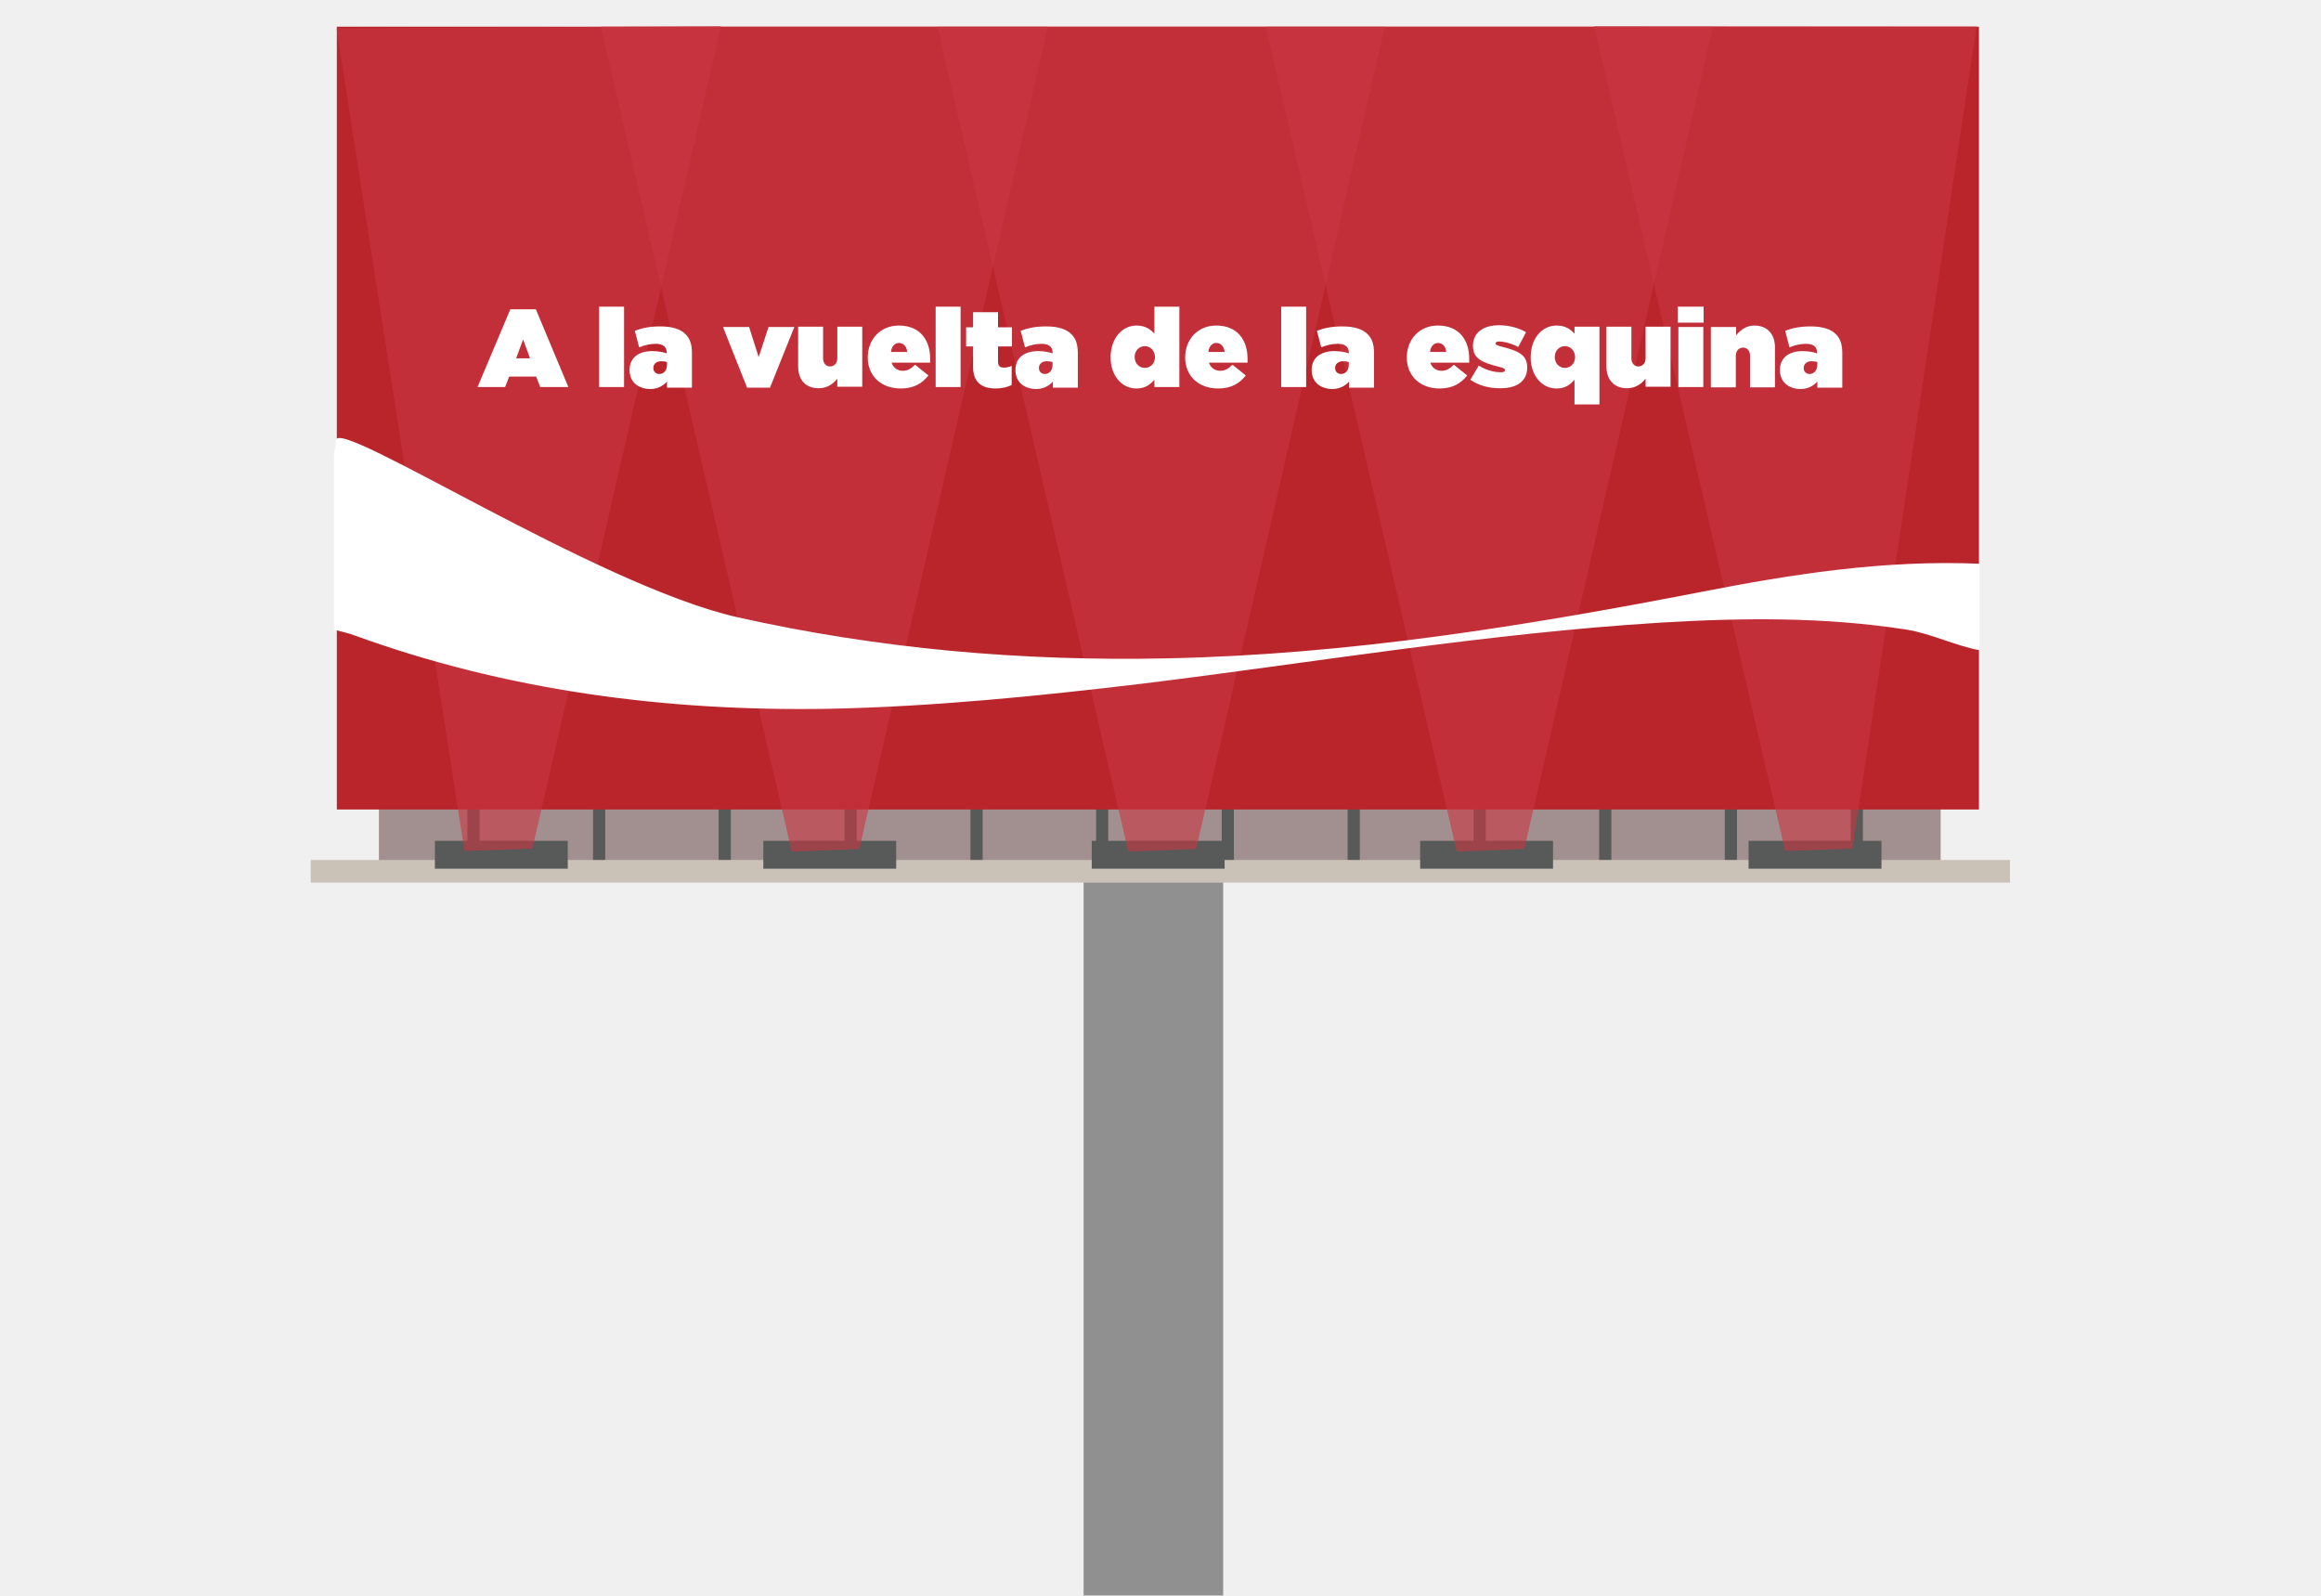
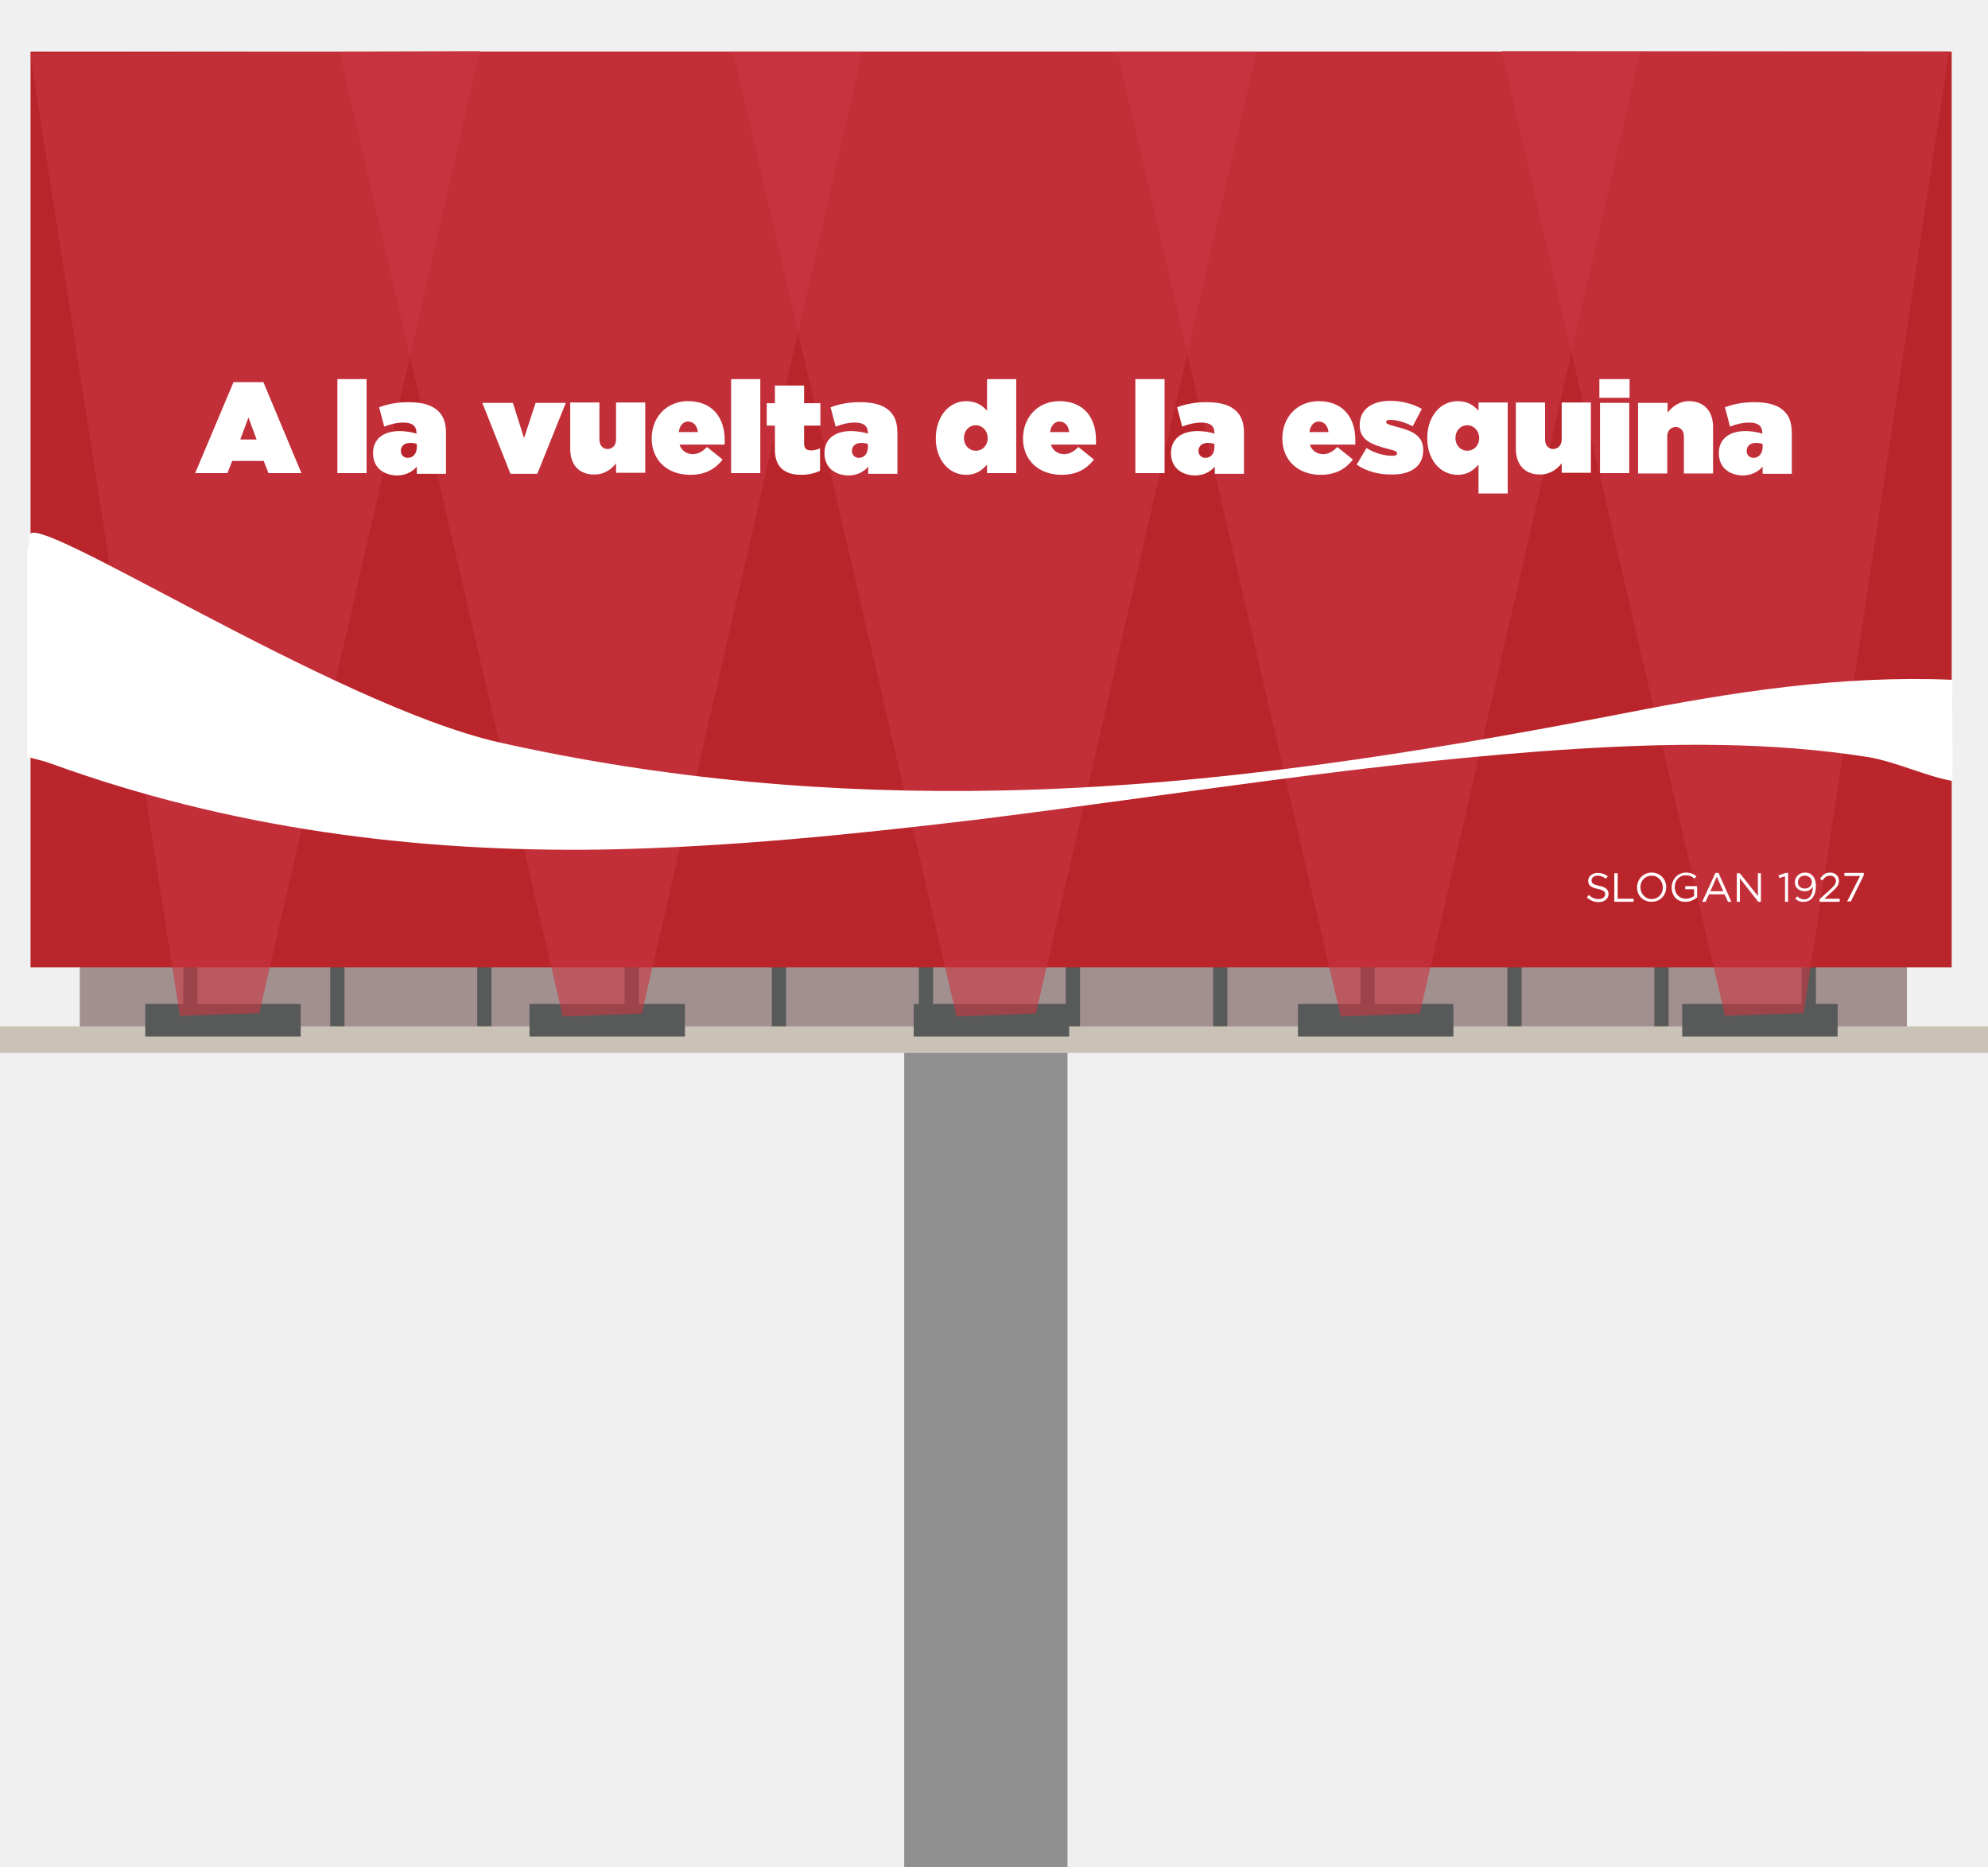
- <svg xmlns="http://www.w3.org/2000/svg" version="1.1" id="Layer_1" x="0px" y="0px" viewBox="-79 6 800 550" style="enable-background:new -79 6 800 550;" xml:space="preserve">
+ <svg xmlns="http://www.w3.org/2000/svg" version="1.1" id="Layer_1" x="0px" y="0px" viewBox="-70.9 176 585.7 550" style="enable-background:new -70.9 176 585.7 550;" xml:space="preserve">
  <style type="text/css">
	.st0{fill:#909090;}
	.st1{fill:#A29090;}
	.st2{fill:#585959;}
	.st3{fill:#CAC2B7;}
	.st4{fill:#BA252B;}
	.st5{opacity:0.61;fill:#C93641;enable-background:new    ;}
	.st6{fill:#FFFFFF;}
+ 	.st7{fill:#FFFDFD;}
</style>
-   <rect x="294.5" y="291" class="st0" width="48.1" height="264.9" />
-   <rect x="51.6" y="272.9" class="st1" width="538.3" height="30.1" />
-   <rect x="82.1" y="272.9" class="st2" width="4.2" height="30.1" />
-   <rect x="125.4" y="272.9" class="st2" width="4.2" height="30.1" />
-   <rect x="168.7" y="272.9" class="st2" width="4.2" height="30.1" />
-   <rect x="212.1" y="272.9" class="st2" width="4.2" height="30.1" />
-   <rect x="255.5" y="272.9" class="st2" width="4.2" height="30.1" />
-   <rect x="298.8" y="272.9" class="st2" width="4.2" height="30.1" />
-   <rect x="342.1" y="272.9" class="st2" width="4.2" height="30.1" />
-   <rect x="385.5" y="272.9" class="st2" width="4.2" height="30.1" />
-   <rect x="428.9" y="272.9" class="st2" width="4.2" height="30.1" />
-   <rect x="472.2" y="272.9" class="st2" width="4.2" height="30.1" />
-   <rect x="515.5" y="272.9" class="st2" width="4.2" height="30.1" />
-   <rect x="558.9" y="272.9" class="st2" width="4.2" height="30.1" />
-   <rect x="28.1" y="302.4" class="st3" width="585.7" height="7.8" />
-   <rect x="70.9" y="295.8" class="st2" width="45.8" height="9.6" />
-   <rect x="184.1" y="295.8" class="st2" width="45.8" height="9.6" />
-   <rect x="297.3" y="295.8" class="st2" width="45.8" height="9.6" />
-   <rect x="410.5" y="295.8" class="st2" width="45.8" height="9.6" />
-   <rect x="523.7" y="295.8" class="st2" width="45.8" height="9.6" />
-   <rect x="37.1" y="15.2" class="st4" width="566" height="269.8" />
-   <polygon class="st5" points="104.5,298.5 169.5,15 37,15.8 81.1,299.3 " />
-   <polygon class="st5" points="217.2,298.6 282.2,15.2 128.1,15.2 193.9,299.5 " />
-   <polygon class="st5" points="333.3,298.6 398.3,15.2 244.1,15.2 309.9,299.5 " />
-   <polygon class="st5" points="446.4,298.6 511.4,15.2 357.3,15.2 423.1,299.5 " />
-   <polygon class="st5" points="559.5,298.5 602.3,15.1 470.5,15 536.3,299.3 " />
+   <rect x="195.5" y="467" class="st0" width="48.1" height="264.9" />
+   <rect x="-47.4" y="448.9" class="st1" width="538.3" height="30.1" />
+   <rect x="-16.9" y="448.9" class="st2" width="4.2" height="30.1" />
+   <rect x="26.4" y="448.9" class="st2" width="4.2" height="30.1" />
+   <rect x="69.7" y="448.9" class="st2" width="4.2" height="30.1" />
+   <rect x="113.1" y="448.9" class="st2" width="4.2" height="30.1" />
+   <rect x="156.5" y="448.9" class="st2" width="4.2" height="30.1" />
+   <rect x="199.8" y="448.9" class="st2" width="4.2" height="30.1" />
+   <rect x="243.1" y="448.9" class="st2" width="4.2" height="30.1" />
+   <rect x="286.5" y="448.9" class="st2" width="4.2" height="30.1" />
+   <rect x="329.9" y="448.9" class="st2" width="4.2" height="30.1" />
+   <rect x="373.2" y="448.9" class="st2" width="4.2" height="30.1" />
+   <rect x="416.5" y="448.9" class="st2" width="4.2" height="30.1" />
+   <rect x="459.9" y="448.9" class="st2" width="4.2" height="30.1" />
+   <rect x="-70.9" y="478.4" class="st3" width="585.7" height="7.8" />
+   <rect x="-28.1" y="471.8" class="st2" width="45.8" height="9.6" />
+   <rect x="85.1" y="471.8" class="st2" width="45.8" height="9.6" />
+   <rect x="198.3" y="471.8" class="st2" width="45.8" height="9.6" />
+   <rect x="311.5" y="471.8" class="st2" width="45.8" height="9.6" />
+   <rect x="424.7" y="471.8" class="st2" width="45.8" height="9.6" />
+   <rect x="-61.9" y="191.2" class="st4" width="566" height="269.8" />
+   <polygon class="st5" points="5.5,474.5 70.5,191 -62,191.8 -17.9,475.3 " />
+   <polygon class="st5" points="118.2,474.6 183.2,191.2 29.1,191.2 94.9,475.5 " />
+   <polygon class="st5" points="234.3,474.6 299.3,191.2 145.1,191.2 210.9,475.5 " />
+   <polygon class="st5" points="347.4,474.6 412.4,191.2 258.3,191.2 324.1,475.5 " />
+   <polygon class="st5" points="460.5,474.5 503.3,191.1 371.5,191 437.3,475.3 " />
  <g>
-     <path class="st6" d="M506.9,210.1c-60.4,11.7-121.1,21.5-183.3,22.8c-50.4,1.1-100-3.3-148.6-14.2   c-48.7-11.1-138.2-69.4-138.2-60.9c0,3.4-0.7,1.8-0.7,7.1V223c2.6,0.7,5,1.2,7.1,2c52,18.9,106.7,26.2,162.9,25.3   c36.5-0.7,72.8-4.4,108.9-8.7c59.3-7.3,118.3-17.3,178.3-21c28.4-1.7,56.6-2,84.8,2.4c8.3,1.3,17.3,5.7,25.2,7.1   c0.1-9-0.1-20.8,0-29.8C570.4,198.9,538.6,203.9,506.9,210.1z" />
+     <path class="st6" d="M407.9,386.1c-60.4,11.7-121.1,21.5-183.3,22.8c-50.4,1.1-100-3.3-148.6-14.2   c-48.7-11.1-138.2-69.4-138.2-60.9c0,3.4-0.7,1.8-0.7,7.1V399c2.6,0.7,5,1.2,7.1,2c52,18.9,106.7,26.2,162.9,25.3   c36.5-0.7,72.8-4.4,108.9-8.7c59.3-7.3,118.3-17.3,178.3-21c28.4-1.7,56.6-2,84.8,2.4c8.3,1.3,17.3,5.7,25.2,7.1   c0.1-9-0.1-20.8,0-29.8C471.4,374.9,439.6,379.9,407.9,386.1z" />
  </g>
  <g>
-     <path class="st6" d="M96.9,112.6h8.8l11.2,26.8h-9.7l-1.4-3.6h-9.3l-1.4,3.6h-9.5L96.9,112.6z M103.7,129.5l-2.4-6.5l-2.4,6.5   H103.7z" />
-     <path class="st6" d="M127.5,111.7h8.6v27.7h-8.6V111.7z" />
-     <path class="st6" d="M138,133.5L138,133.5c0-4.2,3.1-6.5,7.9-6.5c1.7,0,4,0.4,4.9,0.8v-0.3c0-1.9-1.2-3-3.8-3   c-2.1,0-3.9,0.5-5.7,1.2l-1.5-5.7c2.4-0.9,5.1-1.5,8.7-1.5c4.2,0,7,0.9,8.8,2.7c1.6,1.6,2.2,3.6,2.2,6.6v11.8h-8.6v-2.1   c-1.4,1.6-3.4,2.6-6,2.6C140.8,139.9,138,137.6,138,133.5z M150.9,131.7v-0.9c-0.5-0.2-1.3-0.3-2-0.3c-1.7,0-2.7,1-2.7,2.3v0.1   c0,1.2,0.9,2,2,2C149.8,134.9,150.9,133.7,150.9,131.7z" />
-     <path class="st6" d="M170.2,118.7h9l3.3,10.4l3.4-10.4h8.9l-8.4,20.9h-7.9L170.2,118.7z" />
-     <path class="st6" d="M196.1,132.3v-13.7h8.6v10.9c0,1.8,1.1,2.8,2.4,2.8c1.3,0,2.5-1,2.5-2.8v-10.9h8.6v20.7h-8.6v-2.8   c-1.3,1.7-3.4,3.3-6.3,3.3C198.8,139.9,196.1,137,196.1,132.3z" />
-     <path class="st6" d="M220.1,129.2L220.1,129.2c0-6.3,4.4-11,10.7-11c7.4,0,10.8,5.1,10.8,11.4c0,0.5,0,1,0,1.4h-13.3   c0.6,1.8,2.1,2.8,3.9,2.8c1.6,0,2.8-0.7,4.2-2.1l4.6,3.7c-2.1,2.7-5,4.5-9.5,4.5C224.7,139.9,220.1,135.6,220.1,129.2z    M233.7,127.3c-0.2-2-1.4-3.1-2.9-3.1c-1.4,0-2.5,1.2-2.7,3.1H233.7z" />
-     <path class="st6" d="M243.5,111.7h8.6v27.7h-8.6V111.7z" />
-     <path class="st6" d="M256.4,132.5v-7.1H254v-6.6h2.4v-5.2h8.6v5.2h4.8v6.6H265v5.2c0,1.6,0.7,2.1,2.1,2.1c0.8,0,1.7-0.2,2.6-0.6   v6.6c-1.4,0.7-3.4,1.2-5.5,1.2C259.1,139.9,256.4,137.5,256.4,132.5z" />
-     <path class="st6" d="M271,133.5L271,133.5c0-4.2,3.1-6.5,7.9-6.5c1.7,0,4,0.4,4.9,0.8v-0.3c0-1.9-1.2-3-3.8-3   c-2.1,0-3.9,0.5-5.7,1.2l-1.5-5.7c2.4-0.9,5.1-1.5,8.7-1.5c4.2,0,7,0.9,8.8,2.7c1.6,1.6,2.2,3.6,2.2,6.6v11.8h-8.6v-2.1   c-1.4,1.6-3.4,2.6-6,2.6C273.8,139.9,271,137.6,271,133.5z M283.8,131.7v-0.9c-0.5-0.2-1.3-0.3-2-0.3c-1.7,0-2.7,1-2.7,2.3v0.1   c0,1.2,0.9,2,2,2C282.7,134.9,283.8,133.7,283.8,131.7z" />
-     <path class="st6" d="M303.8,129.2L303.8,129.2c0-6.6,4-11,8.9-11c3.2,0,4.9,1.4,6.2,2.8v-9.3h8.6v27.7h-8.6v-2.5   c-1.4,1.5-3,3-6.2,3C307.7,139.9,303.8,135.5,303.8,129.2z M319.1,129.1L319.1,129.1c0-2.1-1.5-3.8-3.5-3.8c-2,0-3.5,1.6-3.5,3.7   v0.1c0,2.1,1.5,3.7,3.5,3.7C317.6,132.8,319.1,131.2,319.1,129.1z" />
-     <path class="st6" d="M329.5,129.2L329.5,129.2c0-6.3,4.4-11,10.7-11c7.4,0,10.8,5.1,10.8,11.4c0,0.5,0,1,0,1.4h-13.3   c0.6,1.8,2.1,2.8,3.9,2.8c1.6,0,2.8-0.7,4.2-2.1l4.6,3.7c-2.1,2.7-5,4.5-9.5,4.5C334.1,139.9,329.5,135.6,329.5,129.2z    M343.1,127.3c-0.2-2-1.4-3.1-2.9-3.1c-1.4,0-2.5,1.2-2.7,3.1H343.1z" />
-     <path class="st6" d="M362.6,111.7h8.6v27.7h-8.6V111.7z" />
-     <path class="st6" d="M373.1,133.5L373.1,133.5c0-4.2,3.1-6.5,7.9-6.5c1.7,0,4,0.4,4.9,0.8v-0.3c0-1.9-1.2-3-3.8-3   c-2.1,0-3.9,0.5-5.7,1.2l-1.5-5.7c2.4-0.9,5.1-1.5,8.7-1.5c4.2,0,7,0.9,8.8,2.7c1.6,1.6,2.2,3.6,2.2,6.6v11.8h-8.6v-2.1   c-1.4,1.6-3.4,2.6-6,2.6C375.9,139.9,373.1,137.6,373.1,133.5z M385.9,131.7v-0.9c-0.5-0.2-1.3-0.3-2-0.3c-1.7,0-2.7,1-2.7,2.3v0.1   c0,1.2,0.9,2,2,2C384.8,134.9,385.9,133.7,385.9,131.7z" />
-     <path class="st6" d="M405.9,129.2L405.9,129.2c0-6.3,4.4-11,10.7-11c7.4,0,10.8,5.1,10.8,11.4c0,0.5,0,1,0,1.4H414   c0.6,1.8,2.1,2.8,3.9,2.8c1.6,0,2.8-0.7,4.2-2.1l4.6,3.7c-2.1,2.7-5,4.5-9.5,4.5C410.5,139.9,405.9,135.6,405.9,129.2z    M419.5,127.3c-0.2-2-1.4-3.1-2.9-3.1c-1.4,0-2.5,1.2-2.7,3.1H419.5z" />
-     <path class="st6" d="M427.8,136.9l2.9-4.9c2.5,1.6,5.3,2.3,7.7,2.3c0.8,0,1.3-0.2,1.3-0.7v-0.1c0-0.4-0.4-0.7-2.5-1.2   c-5.2-1.3-8.5-2.7-8.5-7v-0.1c0-4.6,3.6-7.1,9-7.1c3.4,0,6.8,0.9,9.3,2.4l-2.7,5.1c-2.2-1.2-4.9-1.9-6.6-1.9   c-0.8,0-1.2,0.2-1.2,0.6v0.1c0,0.4,0.5,0.7,2.5,1.2c5.2,1.3,8.4,2.7,8.4,7v0.1c0,4.5-3.4,7.1-9,7.1   C434.4,139.9,430.7,138.9,427.8,136.9z" />
-     <path class="st6" d="M463.7,136.9c-1.4,1.5-3,3-6.2,3c-5,0-8.9-4.4-8.9-10.7v-0.1c0-6.6,4-10.9,8.9-10.9c3.2,0,4.9,1.4,6.2,2.8   v-2.4h8.6v26.8h-8.6V136.9z M463.9,129.1L463.9,129.1c0-2.1-1.5-3.8-3.5-3.8s-3.5,1.6-3.5,3.7v0.1c0,2.1,1.5,3.7,3.5,3.7   S463.9,131.2,463.9,129.1z" />
-     <path class="st6" d="M474.7,132.3v-13.7h8.6v10.9c0,1.8,1.1,2.8,2.4,2.8s2.5-1,2.5-2.8v-10.9h8.6v20.7h-8.6v-2.8   c-1.3,1.7-3.4,3.3-6.3,3.3C477.5,139.9,474.7,137,474.7,132.3z" />
-     <path class="st6" d="M499.3,111.7h8.9v5.5h-8.9V111.7z M499.5,118.7h8.6v20.7h-8.6V118.7z" />
-     <path class="st6" d="M510.8,118.7h8.6v2.9c1.3-1.7,3.4-3.4,6.3-3.4c4.4,0,7.1,2.9,7.1,7.6v13.7h-8.6v-10.9c0-1.8-1.1-2.8-2.4-2.8   c-1.3,0-2.5,1-2.5,2.8v10.9h-8.6V118.7z" />
-     <path class="st6" d="M534.5,133.5L534.5,133.5c0-4.2,3.1-6.5,7.9-6.5c1.7,0,4,0.4,4.9,0.8v-0.3c0-1.9-1.2-3-3.8-3   c-2.1,0-3.9,0.5-5.7,1.2l-1.5-5.7c2.4-0.9,5.1-1.5,8.7-1.5c4.2,0,7,0.9,8.8,2.7c1.6,1.6,2.2,3.6,2.2,6.6v11.8h-8.6v-2.1   c-1.4,1.6-3.4,2.6-6,2.6C537.3,139.9,534.5,137.6,534.5,133.5z M547.4,131.7v-0.9c-0.5-0.2-1.3-0.3-2-0.3c-1.7,0-2.7,1-2.7,2.3v0.1   c0,1.2,0.9,2,2,2C546.2,134.9,547.4,133.7,547.4,131.7z" />
+     <path class="st6" d="M-2.1,288.6h8.8l11.2,26.8H8.2l-1.4-3.6h-9.3l-1.4,3.6h-9.5L-2.1,288.6z M4.7,305.5L2.3,299l-2.4,6.5H4.7z" />
+     <path class="st6" d="M28.5,287.7h8.6v27.7h-8.6C28.5,315.4,28.5,287.7,28.5,287.7z" />
+     <path class="st6" d="M39,309.5L39,309.5c0-4.2,3.1-6.5,7.9-6.5c1.7,0,4,0.4,4.9,0.8v-0.3c0-1.9-1.2-3-3.8-3c-2.1,0-3.9,0.5-5.7,1.2   l-1.5-5.7c2.4-0.9,5.1-1.5,8.7-1.5c4.2,0,7,0.9,8.8,2.7c1.6,1.6,2.2,3.6,2.2,6.6v11.8h-8.6v-2.1c-1.4,1.6-3.4,2.6-6,2.6   C41.8,315.9,39,313.6,39,309.5z M51.9,307.7v-0.9c-0.5-0.2-1.3-0.3-2-0.3c-1.7,0-2.7,1-2.7,2.3v0.1c0,1.2,0.9,2,2,2   C50.8,310.9,51.9,309.7,51.9,307.7z" />
+     <path class="st6" d="M71.2,294.7h9l3.3,10.4l3.4-10.4h8.9l-8.4,20.9h-7.9L71.2,294.7z" />
+     <path class="st6" d="M97.1,308.3v-13.7h8.6v10.9c0,1.8,1.1,2.8,2.4,2.8c1.3,0,2.5-1,2.5-2.8v-10.9h8.6v20.7h-8.6v-2.8   c-1.3,1.7-3.4,3.3-6.3,3.3C99.8,315.9,97.1,313,97.1,308.3z" />
+     <path class="st6" d="M121.1,305.2L121.1,305.2c0-6.3,4.4-11,10.7-11c7.4,0,10.8,5.1,10.8,11.4c0,0.5,0,1,0,1.4h-13.3   c0.6,1.8,2.1,2.8,3.9,2.8c1.6,0,2.8-0.7,4.2-2.1l4.6,3.7c-2.1,2.7-5,4.5-9.5,4.5C125.7,315.9,121.1,311.6,121.1,305.2z    M134.7,303.3c-0.2-2-1.4-3.1-2.9-3.1c-1.4,0-2.5,1.2-2.7,3.1H134.7z" />
+     <path class="st6" d="M144.5,287.7h8.6v27.7h-8.6V287.7z" />
+     <path class="st6" d="M157.4,308.5v-7.1H155v-6.6h2.4v-5.2h8.6v5.2h4.8v6.6H166v5.2c0,1.6,0.7,2.1,2.1,2.1c0.8,0,1.7-0.2,2.6-0.6   v6.6c-1.4,0.7-3.4,1.2-5.5,1.2C160.1,315.9,157.4,313.5,157.4,308.5z" />
+     <path class="st6" d="M172,309.5L172,309.5c0-4.2,3.1-6.5,7.9-6.5c1.7,0,4,0.4,4.9,0.8v-0.3c0-1.9-1.2-3-3.8-3   c-2.1,0-3.9,0.5-5.7,1.2l-1.5-5.7c2.4-0.9,5.1-1.5,8.7-1.5c4.2,0,7,0.9,8.8,2.7c1.6,1.6,2.2,3.6,2.2,6.6v11.8h-8.6v-2.1   c-1.4,1.6-3.4,2.6-6,2.6C174.8,315.9,172,313.6,172,309.5z M184.8,307.7v-0.9c-0.5-0.2-1.3-0.3-2-0.3c-1.7,0-2.7,1-2.7,2.3v0.1   c0,1.2,0.9,2,2,2C183.7,310.9,184.8,309.7,184.8,307.7z" />
+     <path class="st6" d="M204.8,305.2L204.8,305.2c0-6.6,4-11,8.9-11c3.2,0,4.9,1.4,6.2,2.8v-9.3h8.6v27.7h-8.6v-2.5   c-1.4,1.5-3,3-6.2,3C208.7,315.9,204.8,311.5,204.8,305.2z M220.1,305.1L220.1,305.1c0-2.1-1.5-3.8-3.5-3.8s-3.5,1.6-3.5,3.7v0.1   c0,2.1,1.5,3.7,3.5,3.7S220.1,307.2,220.1,305.1z" />
+     <path class="st6" d="M230.5,305.2L230.5,305.2c0-6.3,4.4-11,10.7-11c7.4,0,10.8,5.1,10.8,11.4c0,0.5,0,1,0,1.4h-13.3   c0.6,1.8,2.1,2.8,3.9,2.8c1.6,0,2.8-0.7,4.2-2.1l4.6,3.7c-2.1,2.7-5,4.5-9.5,4.5C235.1,315.9,230.5,311.6,230.5,305.2z    M244.1,303.3c-0.2-2-1.4-3.1-2.9-3.1c-1.4,0-2.5,1.2-2.7,3.1H244.1z" />
+     <path class="st6" d="M263.6,287.7h8.6v27.7h-8.6V287.7z" />
+     <path class="st6" d="M274.1,309.5L274.1,309.5c0-4.2,3.1-6.5,7.9-6.5c1.7,0,4,0.4,4.9,0.8v-0.3c0-1.9-1.2-3-3.8-3   c-2.1,0-3.9,0.5-5.7,1.2l-1.5-5.7c2.4-0.9,5.1-1.5,8.7-1.5c4.2,0,7,0.9,8.8,2.7c1.6,1.6,2.2,3.6,2.2,6.6v11.8H287v-2.1   c-1.4,1.6-3.4,2.6-6,2.6C276.9,315.9,274.1,313.6,274.1,309.5z M286.9,307.7v-0.9c-0.5-0.2-1.3-0.3-2-0.3c-1.7,0-2.7,1-2.7,2.3v0.1   c0,1.2,0.9,2,2,2C285.8,310.9,286.9,309.7,286.9,307.7z" />
+     <path class="st6" d="M306.9,305.2L306.9,305.2c0-6.3,4.4-11,10.7-11c7.4,0,10.8,5.1,10.8,11.4c0,0.5,0,1,0,1.4H315   c0.6,1.8,2.1,2.8,3.9,2.8c1.6,0,2.8-0.7,4.2-2.1l4.6,3.7c-2.1,2.7-5,4.5-9.5,4.5C311.5,315.9,306.9,311.6,306.9,305.2z    M320.5,303.3c-0.2-2-1.4-3.1-2.9-3.1c-1.4,0-2.5,1.2-2.7,3.1H320.5z" />
+     <path class="st6" d="M328.8,312.9l2.9-4.9c2.5,1.6,5.3,2.3,7.7,2.3c0.8,0,1.3-0.2,1.3-0.7v-0.1c0-0.4-0.4-0.7-2.5-1.2   c-5.2-1.3-8.5-2.7-8.5-7v-0.1c0-4.6,3.6-7.1,9-7.1c3.4,0,6.8,0.9,9.3,2.4l-2.7,5.1c-2.2-1.2-4.9-1.9-6.6-1.9   c-0.8,0-1.2,0.2-1.2,0.6v0.1c0,0.4,0.5,0.7,2.5,1.2c5.2,1.3,8.4,2.7,8.4,7v0.1c0,4.5-3.4,7.1-9,7.1   C335.4,315.9,331.7,314.9,328.8,312.9z" />
+     <path class="st6" d="M364.7,312.9c-1.4,1.5-3,3-6.2,3c-5,0-8.9-4.4-8.9-10.7v-0.1c0-6.6,4-10.9,8.9-10.9c3.2,0,4.9,1.4,6.2,2.8   v-2.4h8.6v26.8h-8.6V312.9z M364.9,305.1L364.9,305.1c0-2.1-1.5-3.8-3.5-3.8s-3.5,1.6-3.5,3.7v0.1c0,2.1,1.5,3.7,3.5,3.7   S364.9,307.2,364.9,305.1z" />
+     <path class="st6" d="M375.7,308.3v-13.7h8.6v10.9c0,1.8,1.1,2.8,2.4,2.8s2.5-1,2.5-2.8v-10.9h8.6v20.7h-8.6v-2.8   c-1.3,1.7-3.4,3.3-6.3,3.3C378.5,315.9,375.7,313,375.7,308.3z" />
+     <path class="st6" d="M400.3,287.7h8.9v5.5h-8.9V287.7z M400.5,294.7h8.6v20.7h-8.6V294.7z" />
+     <path class="st6" d="M411.8,294.7h8.6v2.9c1.3-1.7,3.4-3.4,6.3-3.4c4.4,0,7.1,2.9,7.1,7.6v13.7h-8.6v-10.9c0-1.8-1.1-2.8-2.4-2.8   c-1.3,0-2.5,1-2.5,2.8v10.9h-8.6v-20.8H411.8z" />
+     <path class="st6" d="M435.5,309.5L435.5,309.5c0-4.2,3.1-6.5,7.9-6.5c1.7,0,4,0.4,4.9,0.8v-0.3c0-1.9-1.2-3-3.8-3   c-2.1,0-3.9,0.5-5.7,1.2l-1.5-5.7c2.4-0.9,5.1-1.5,8.7-1.5c4.2,0,7,0.9,8.8,2.7c1.6,1.6,2.2,3.6,2.2,6.6v11.8h-8.6v-2.1   c-1.4,1.6-3.4,2.6-6,2.6C438.3,315.9,435.5,313.6,435.5,309.5z M448.4,307.7v-0.9c-0.5-0.2-1.3-0.3-2-0.3c-1.7,0-2.7,1-2.7,2.3v0.1   c0,1.2,0.9,2,2,2C447.2,310.9,448.4,309.7,448.4,307.7z" />
+   </g>
+   <g>
+     <path class="st7" d="M396.6,440.4l0.6-0.7c0.9,0.8,1.7,1.2,2.9,1.2c1.1,0,1.9-0.6,1.9-1.4v0c0-0.8-0.4-1.2-2.2-1.6   c-1.9-0.4-2.8-1-2.8-2.4v0c0-1.3,1.2-2.3,2.8-2.3c1.2,0,2.1,0.3,3,1l-0.6,0.7c-0.8-0.6-1.6-0.9-2.4-0.9c-1.1,0-1.8,0.6-1.8,1.4v0   c0,0.8,0.4,1.2,2.3,1.6c1.9,0.4,2.7,1.1,2.7,2.4v0c0,1.4-1.2,2.4-2.9,2.4C398.7,441.8,397.6,441.3,396.6,440.4z" />
+     <path class="st7" d="M404.8,433.3h0.9v7.5h4.7v0.9h-5.7V433.3z" />
+     <path class="st7" d="M411.4,437.5L411.4,437.5c0-2.3,1.7-4.4,4.3-4.4c2.6,0,4.3,2,4.3,4.3c0,0,0,0,0,0c0,2.3-1.7,4.3-4.3,4.3   S411.4,439.8,411.4,437.5z M419,437.5L419,437.5c0-1.9-1.4-3.5-3.3-3.5s-3.3,1.5-3.3,3.4v0c0,1.9,1.4,3.5,3.3,3.5   S419,439.4,419,437.5z" />
+     <path class="st7" d="M421.6,437.5L421.6,437.5c0-2.3,1.7-4.4,4.2-4.4c1.4,0,2.3,0.4,3.1,1.1l-0.6,0.7c-0.6-0.6-1.4-1-2.6-1   c-1.9,0-3.2,1.6-3.2,3.4v0c0,2,1.3,3.5,3.3,3.5c1,0,1.8-0.4,2.4-0.8V438h-2.6v-0.9h3.5v3.3c-0.8,0.7-2,1.3-3.4,1.3   C423.2,441.8,421.6,439.9,421.6,437.5z" />
+     <path class="st7" d="M434.5,433.2h0.9l3.8,8.5h-1l-1-2.2h-4.6l-1,2.2h-1L434.5,433.2z M436.8,438.6l-1.9-4.3l-1.9,4.3H436.8z" />
+     <path class="st7" d="M440.8,433.3h0.9l5.3,6.7v-6.7h0.9v8.4h-0.8l-5.4-6.9v6.9h-0.9V433.3z" />
+     <path class="st7" d="M454.9,434.2l-1.6,0.5l-0.2-0.8l2.1-0.7h0.7v8.5h-0.9V434.2z" />
+     <path class="st7" d="M458,440.8l0.6-0.7c0.7,0.6,1.3,0.9,2.1,0.9c1.5,0,2.5-1.5,2.5-3.7c-0.5,0.7-1.2,1.3-2.4,1.3   c-1.7,0-2.9-1.1-2.9-2.6v0c0-1.6,1.2-2.9,3-2.9c1,0,1.7,0.3,2.2,0.9c0.6,0.6,1,1.6,1,3.2v0c0,2.7-1.4,4.5-3.5,4.5   C459.5,441.8,458.7,441.4,458,440.8z M462.9,435.9L462.9,435.9c0-1.1-0.9-1.9-2.1-1.9c-1.3,0-2,0.9-2,2v0c0,1.1,0.8,1.8,2.1,1.8   C462.1,437.8,462.9,436.9,462.9,435.9z" />
+     <path class="st7" d="M465.2,440.9l3-2.7c1.3-1.2,1.8-1.8,1.8-2.6c0-1-0.8-1.6-1.7-1.6c-1,0-1.6,0.5-2.3,1.4l-0.7-0.5   c0.8-1.1,1.5-1.8,3-1.8c1.5,0,2.6,1,2.6,2.4v0c0,1.2-0.6,2-2.1,3.3l-2.2,2h4.5v0.9h-5.9V440.9z" />
+     <path class="st7" d="M477.1,434.1h-4.6v-0.9h5.7v0.7l-3.8,7.7h-1.1L477.1,434.1z" />
  </g>
</svg>
